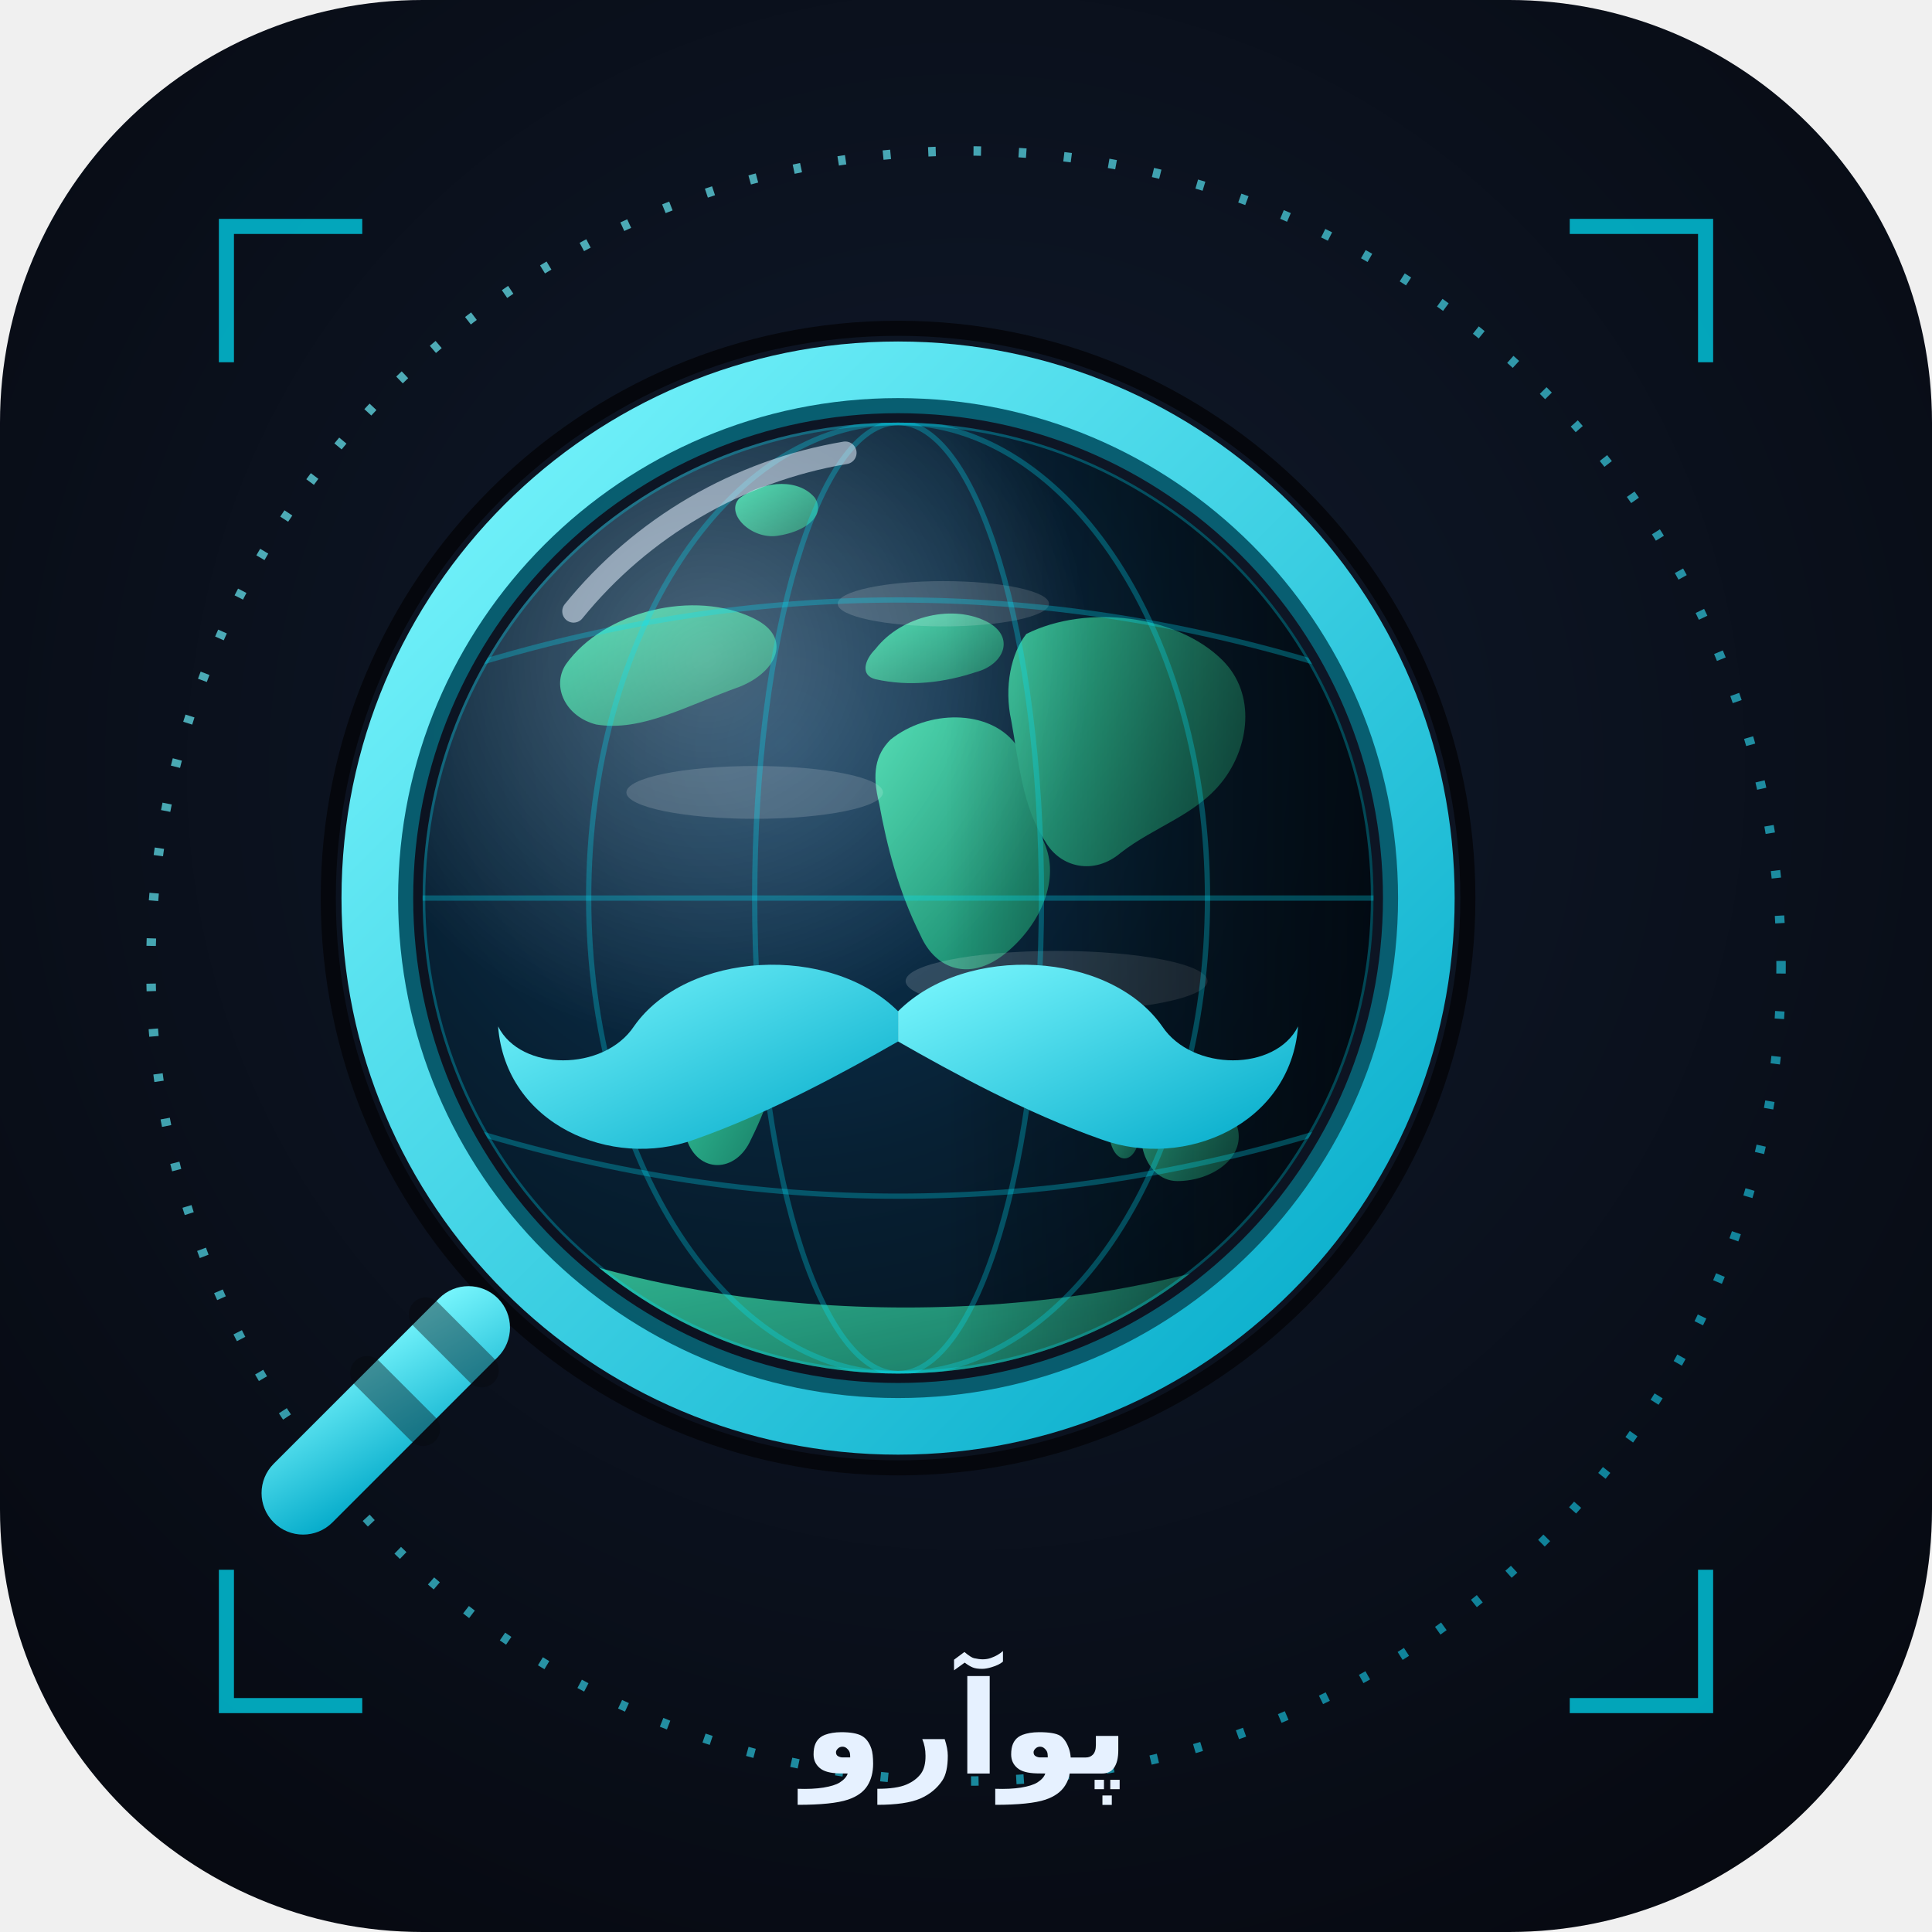
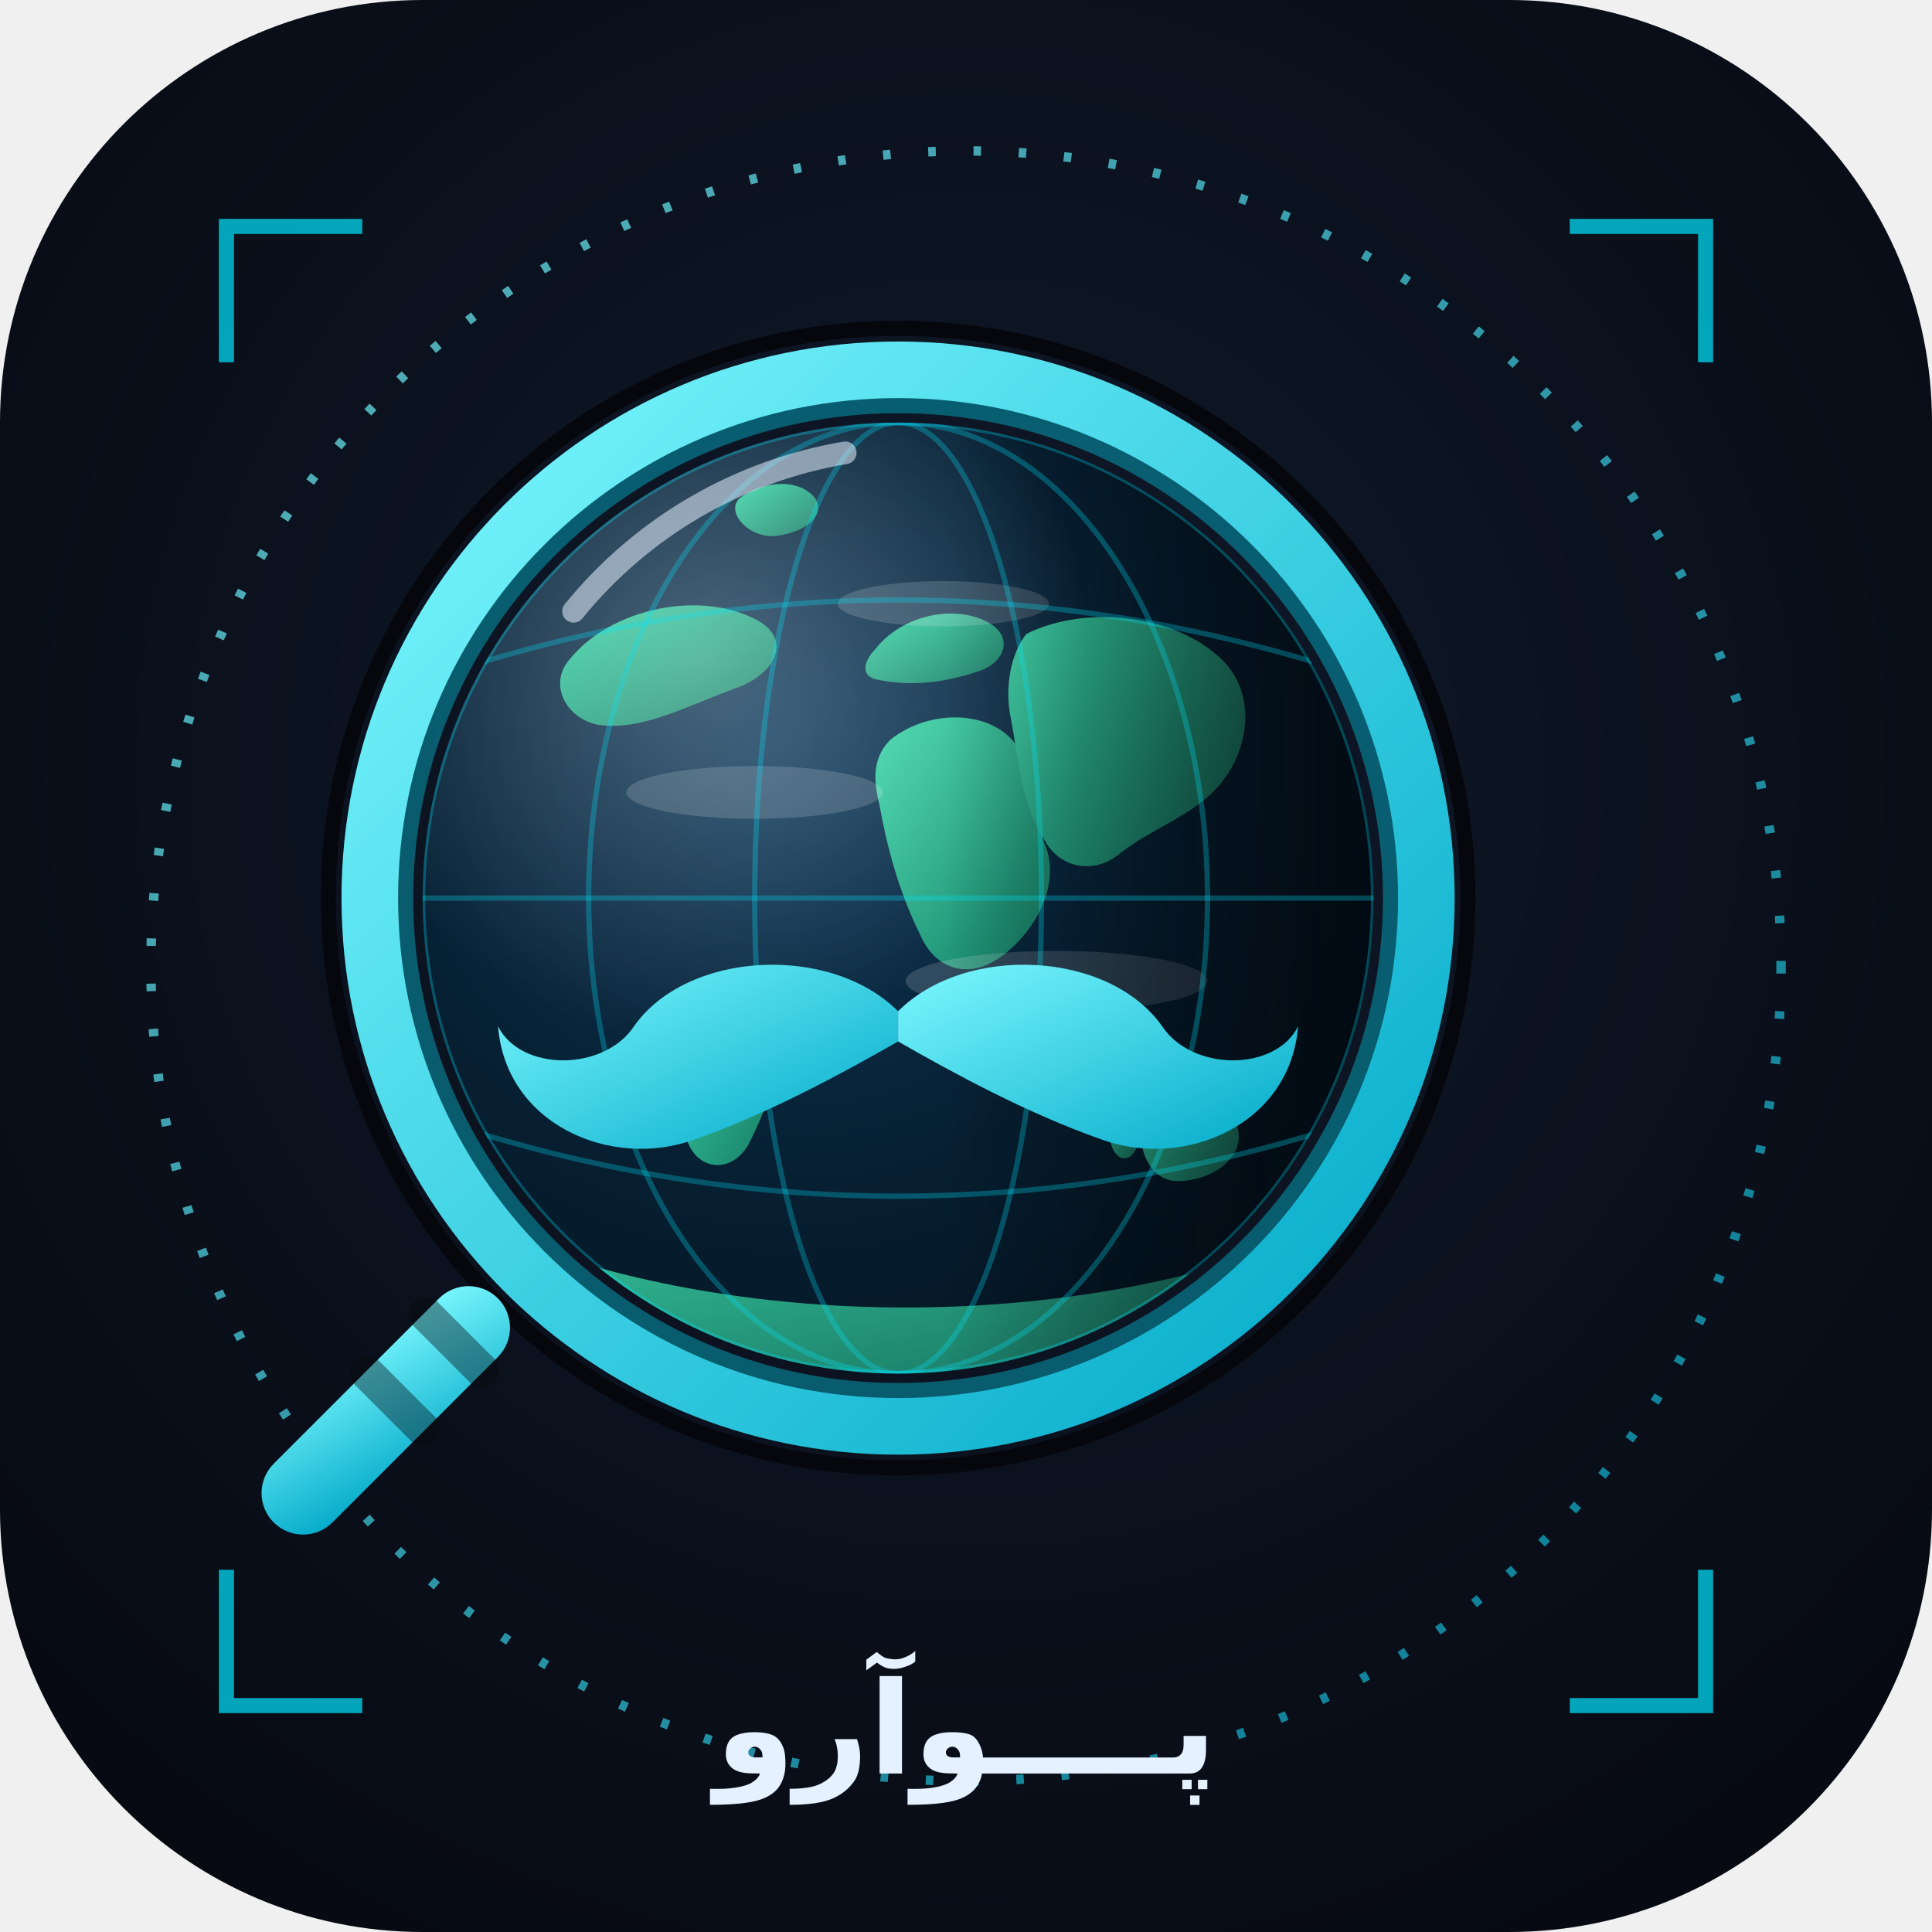
<svg xmlns="http://www.w3.org/2000/svg" viewBox="0 0 512 512" width="512" height="512">
  <defs>
    <radialGradient id="bg" cx="50%" cy="40%" r="80%">
      <stop offset="0%" stop-color="#101a2c" />
      <stop offset="100%" stop-color="#05070d" />
    </radialGradient>
    <radialGradient id="ocean" cx="38%" cy="34%" r="80%">
      <stop offset="0%" stop-color="#0e3a5c" />
      <stop offset="55%" stop-color="#072033" />
      <stop offset="100%" stop-color="#04121e" />
    </radialGradient>
    <linearGradient id="land" x1="0" y1="0" x2="1" y2="1">
      <stop offset="0" stop-color="#39d6a8" />
      <stop offset="1" stop-color="#177a63" />
    </linearGradient>
    <linearGradient id="brass" x1="0" y1="0" x2="1" y2="1">
      <stop offset="0" stop-color="#7df9ff" />
      <stop offset="1" stop-color="#00a8c8" />
    </linearGradient>
    <radialGradient id="hl" cx="30%" cy="25%" r="40%">
      <stop offset="0" stop-color="rgba(255,255,255,.5)" />
      <stop offset="1" stop-color="rgba(255,255,255,0)" />
    </radialGradient>
    <linearGradient id="night" x1="0" y1="0" x2="1" y2="0">
      <stop offset=".55" stop-color="rgba(0,0,0,0)" />
      <stop offset="1" stop-color="rgba(2,6,12,.75)" />
    </linearGradient>
    <clipPath id="clip">
      <circle cx="238" cy="238" r="126" />
    </clipPath>
  </defs>
  <rect width="512" height="512" rx="112" fill="url(#bg)" />
  <circle cx="256" cy="256" r="216" fill="none" stroke="url(#brass)" stroke-width="2.5" stroke-dasharray="2 10" opacity=".7" />
  <g stroke="#00e5ff" stroke-width="4" fill="none" opacity=".7">
    <path d="M60 96 V60 H96" />
    <path d="M416 60 H452 V96" />
    <path d="M452 416 V452 H416" />
    <path d="M96 452 H60 V416" />
  </g>
  <circle cx="238" cy="238" r="126" fill="url(#ocean)" />
  <g clip-path="url(#clip)" fill="url(#land)">
    <path d="M150 176 c10-14 34-20 50-12 c10 5 6 14-4 18 c-14 5-26 12-38 10 c-8-2-12-10-8-16z" />
    <path d="M186 262 c8-6 18-2 20 8 c2 10-2 22-7 32 c-4 9-14 9-17 0 c-4-12-3-30 4-40z" />
    <path d="M236 196 c10-8 26-8 33 1 c6 8 4 18 8 27 c4 10-2 22-11 29 c-9 7-18 4-22-5 c-6-12-9-24-11-35 c-2-8-1-13 3-17z" />
    <path d="M232 172 c7-9 21-12 30-7 c7 4 4 11-3 13 c-9 3-18 4-27 2 c-4-1-3-5 0-8z" />
    <path d="M272 168 c16-8 40-5 52 7 c9 9 7 23 0 32 c-7 9-18 12-27 19 c-7 6-16 4-20-3 c-6-9-7-21-9-32 c-2-9 0-18 4-23z" />
    <path d="M306 292 c9-5 20-2 22 7 c2 8-7 14-16 14 c-9 0-13-14-6-21z" />
    <path d="M196 132 c7-5 16-5 20 0 c3 5-3 9-10 10 c-7 1-14-6-10-10z" />
    <path d="M140 330 c60 22 140 22 200 0 l0 40 l-200 0z" opacity=".85" />
    <ellipse cx="298" cy="300" rx="4" ry="7" opacity=".9" />
  </g>
  <g clip-path="url(#clip)" fill="#fff" opacity=".16">
    <ellipse cx="200" cy="210" rx="34" ry="7" />
    <ellipse cx="280" cy="260" rx="40" ry="8" />
    <ellipse cx="250" cy="160" rx="28" ry="6" />
  </g>
  <circle cx="238" cy="238" r="126" fill="url(#night)" />
  <circle cx="238" cy="238" r="126" fill="url(#hl)" opacity=".5" />
  <g clip-path="url(#clip)" stroke="rgba(0,229,255,.28)" fill="none" stroke-width="1.4">
    <ellipse cx="238" cy="238" rx="126" ry="126" />
    <ellipse cx="238" cy="238" rx="82" ry="126" />
    <ellipse cx="238" cy="238" rx="38" ry="126" />
    <line x1="112" y1="238" x2="364" y2="238" />
    <path d="M126 176 Q238 142 350 176" />
    <path d="M126 300 Q238 334 350 300" />
  </g>
  <circle cx="238" cy="238" r="132" fill="none" stroke="#00e5ff" stroke-opacity=".35" stroke-width="7" />
  <circle cx="238" cy="238" r="140" fill="none" stroke="url(#brass)" stroke-width="15" />
  <circle cx="238" cy="238" r="151" fill="none" stroke="#05070d" stroke-width="4" />
  <g transform="rotate(45 238 238)">
    <rect x="227" y="388" width="22" height="84" rx="11" fill="url(#brass)" />
    <rect x="223" y="400" width="30" height="9" rx="4.5" fill="#05070d" opacity=".4" />
    <rect x="223" y="422" width="30" height="9" rx="4.5" fill="#05070d" opacity=".4" />
  </g>
  <g fill="url(#brass)">
    <path d="M238 268 C 220 250, 182 252, 168 272 C 160 284, 138 284, 132 272 C 134 298, 162 310, 184 302 C 204 295, 224 284, 238 276 Z" />
    <path d="M238 268 C 256 250, 294 252, 308 272 C 316 284, 338 284, 344 272 C 342 298, 314 310, 292 302 C 272 295, 252 284, 238 276 Z" />
  </g>
  <path d="M152 162 A 118 118 0 0 1 224 120" fill="none" stroke="#e6f1ff" stroke-width="6" stroke-linecap="round" opacity=".55" />
-   <text x="256" y="470" text-anchor="middle" font-family="Vazirmatn, sans-serif" font-size="34" font-weight="700" fill="#e6f1ff">پوآرو</text>
+   <text x="256" y="470" text-anchor="middle" font-family="Vazirmatn, sans-serif" font-size="34" font-weight="700" fill="#e6f1ff">پــــوآرو</text>
</svg>
